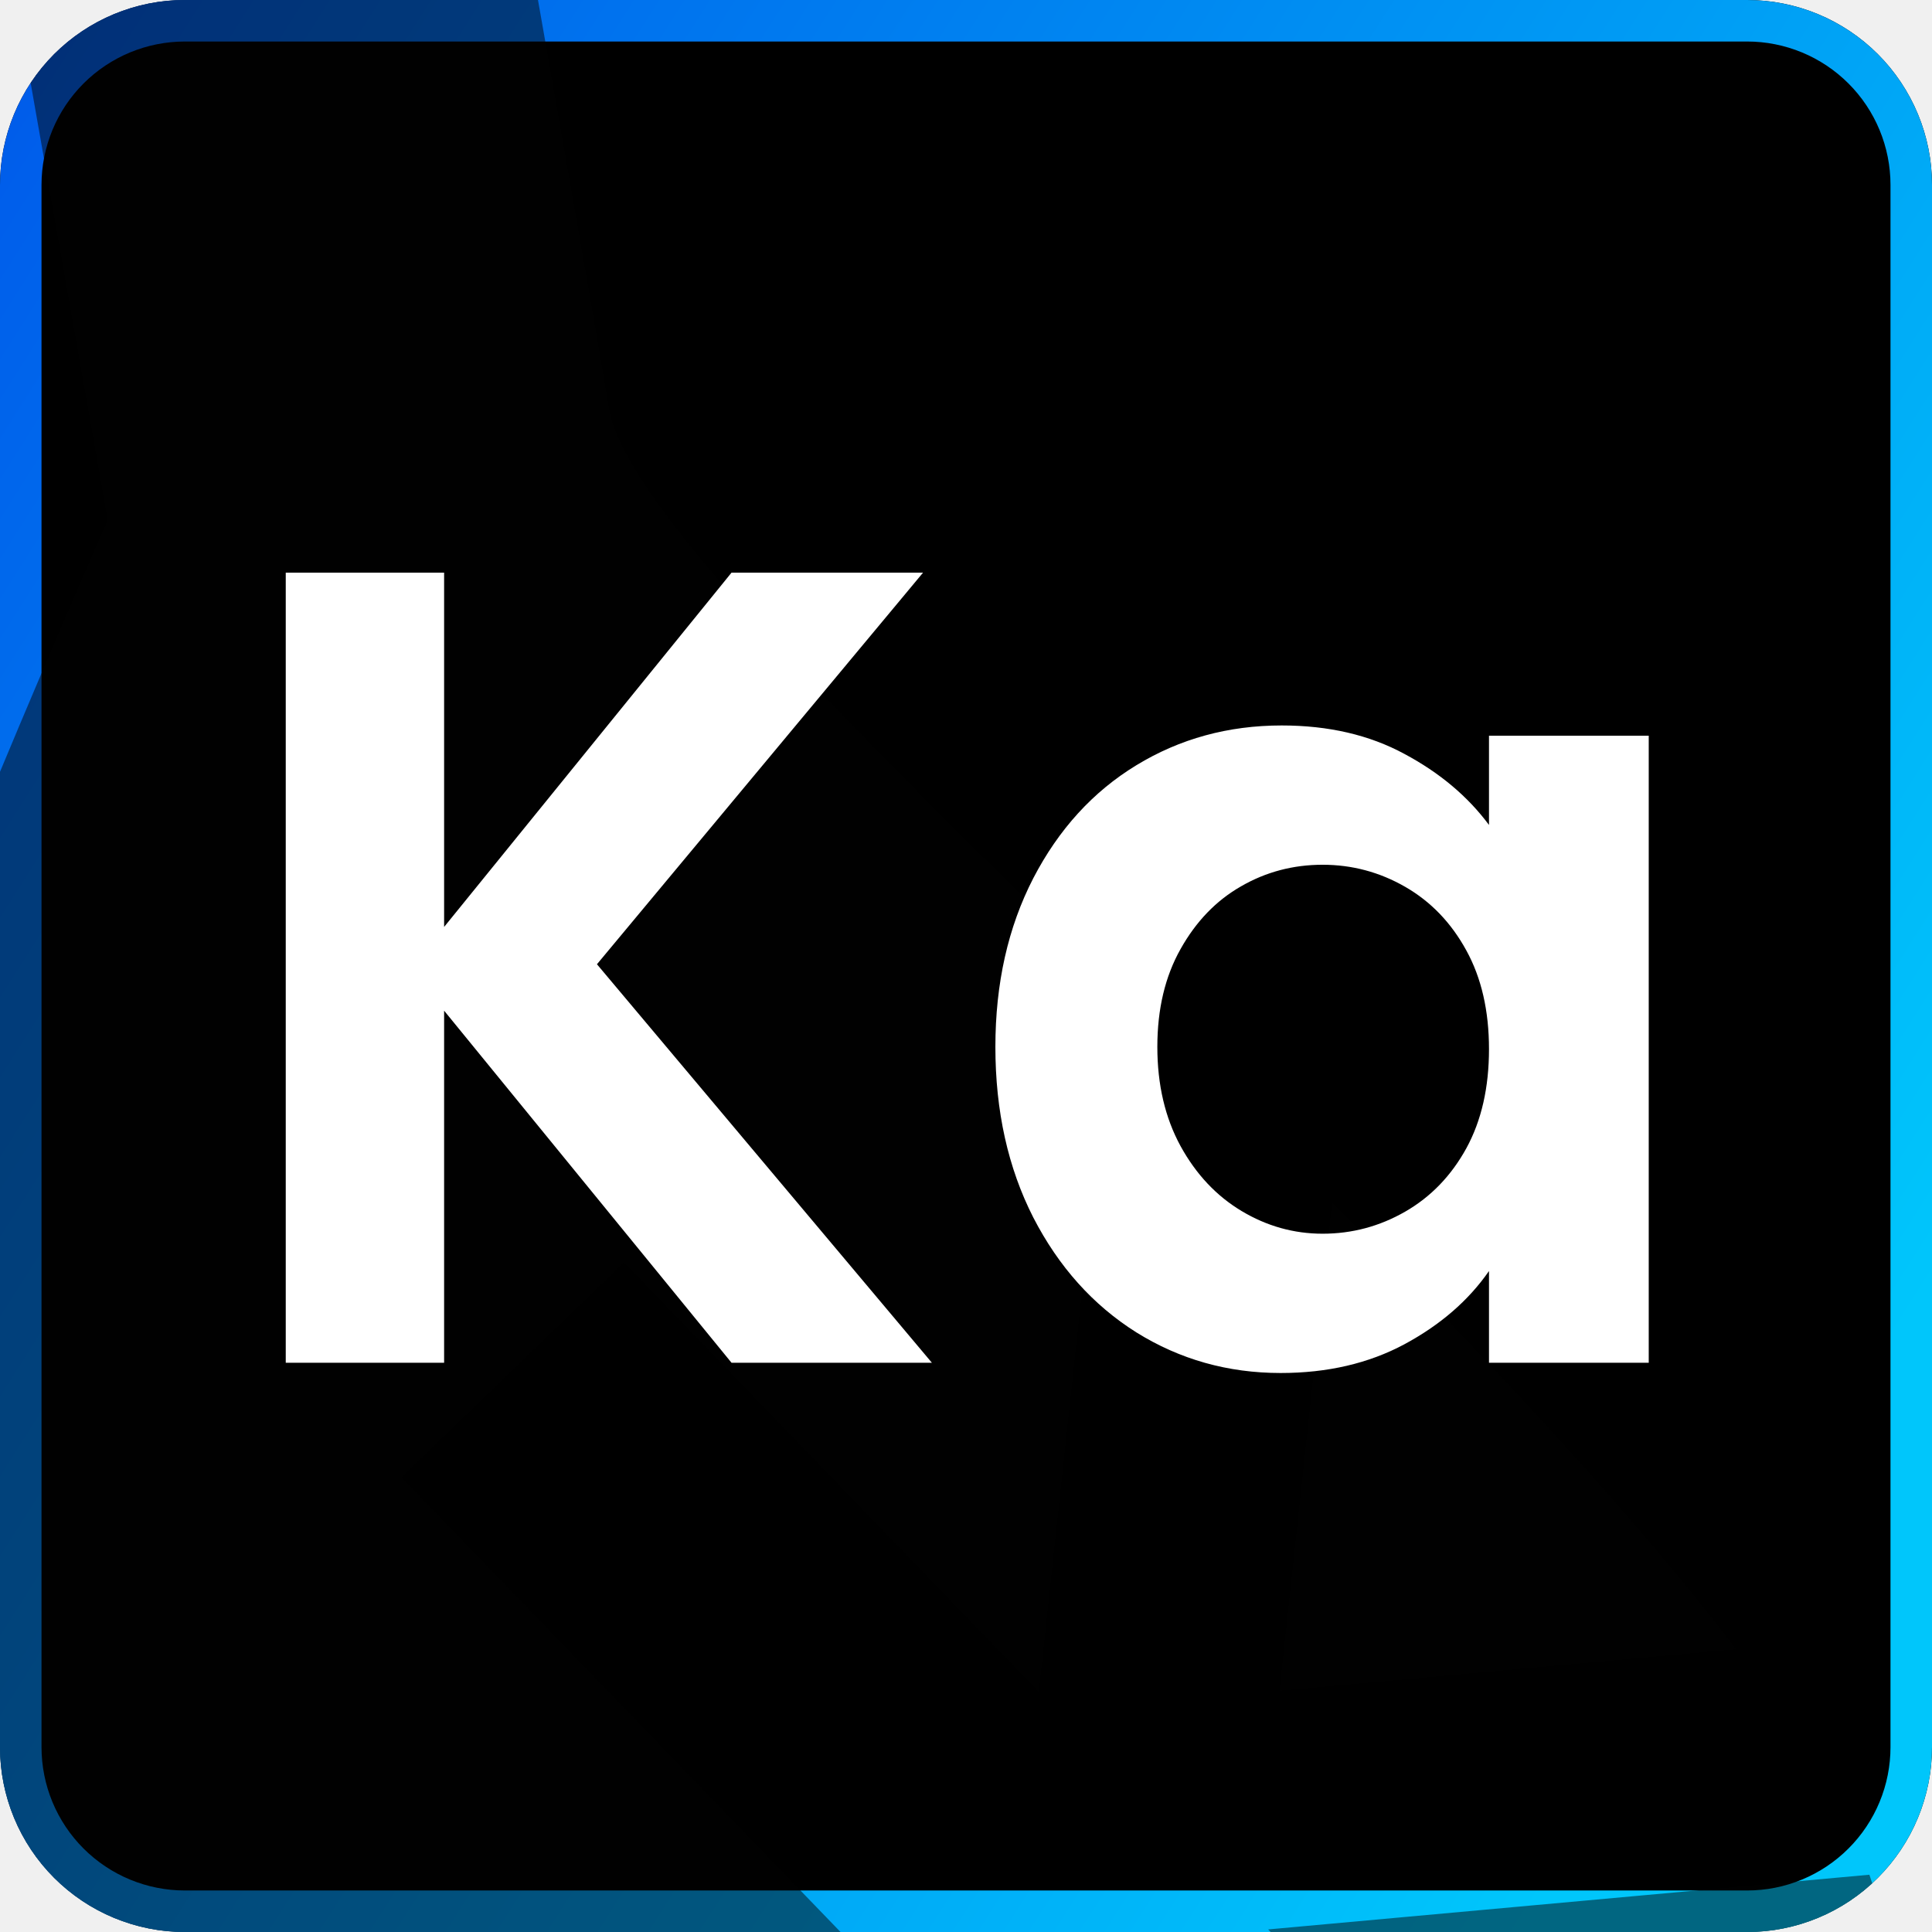
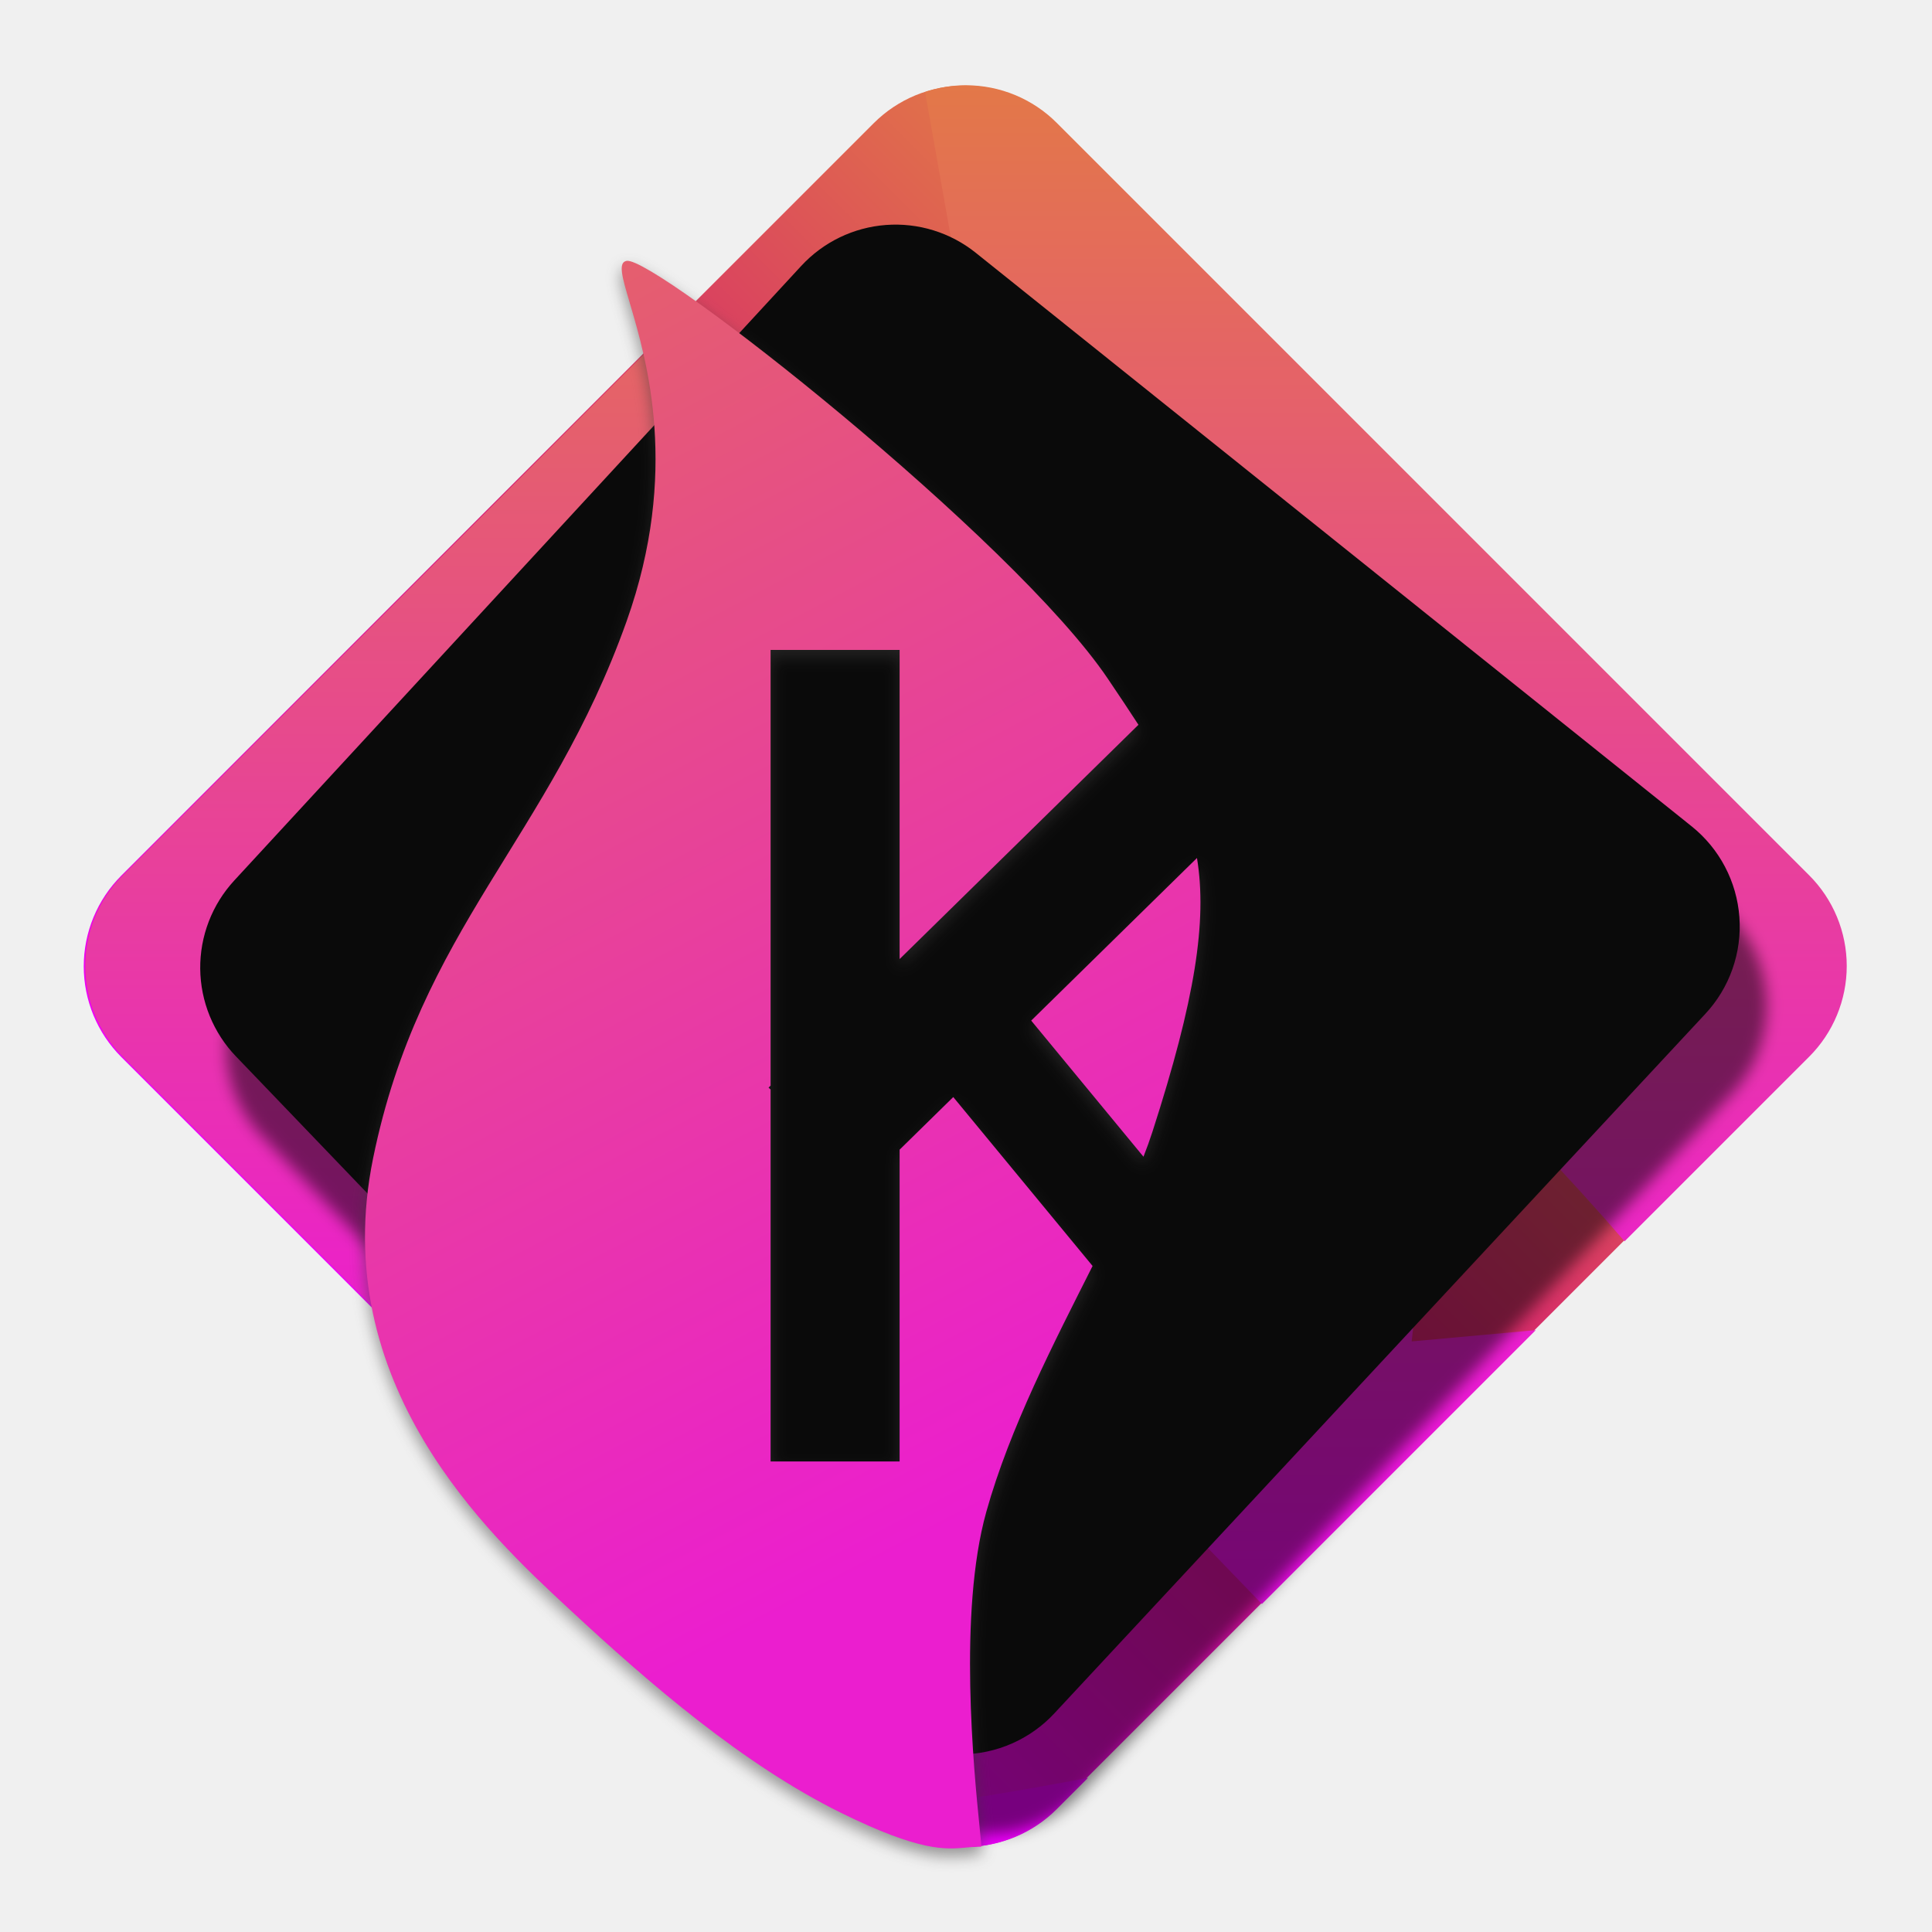
<svg xmlns="http://www.w3.org/2000/svg" xmlns:xlink="http://www.w3.org/1999/xlink" width="512px" height="512px" viewBox="0 0 512 512" version="1.1">
  <defs>
-     <linearGradient gradientUnits="userSpaceOnUse" x1="0" y1="15.954" x2="512" y2="341.266" id="gradient_1">
-       <stop offset="0%" stop-color="#005BEA" />
-       <stop offset="100%" stop-color="#00C6FB" />
+     <linearGradient gradientUnits="userSpaceOnUse" x1="298.744" y1="51.256" x2="51.256" y2="298.744" id="gradient_1">
+       <stop offset="0%" stop-color="#E27A46" />
+       <stop offset="50%" stop-color="#D41872" />
+       <stop offset="100%" stop-color="#EE03F7" />
    </linearGradient>
-     <path d="M48.999 0L463.001 0Q464.204 0 465.405 0.059Q466.607 0.118 467.804 0.236Q469.001 0.354 470.191 0.53Q471.38 0.707 472.56 0.942Q473.74 1.176 474.907 1.468Q476.074 1.761 477.225 2.11Q478.376 2.459 479.508 2.864Q480.641 3.27 481.752 3.73Q482.863 4.19 483.951 4.704Q485.038 5.219 486.099 5.786Q487.16 6.353 488.191 6.971Q489.223 7.59 490.223 8.258Q491.224 8.926 492.19 9.643Q493.156 10.359 494.086 11.122Q495.015 11.885 495.907 12.693Q496.798 13.501 497.648 14.351Q498.499 15.202 499.307 16.093Q500.115 16.985 500.878 17.914Q501.641 18.844 502.357 19.81Q503.074 20.776 503.742 21.777Q504.41 22.777 505.029 23.808Q505.647 24.84 506.214 25.901Q506.781 26.962 507.296 28.049Q507.81 29.137 508.27 30.248Q508.73 31.359 509.136 32.492Q509.541 33.624 509.89 34.775Q510.239 35.926 510.532 37.093Q510.824 38.26 511.058 39.44Q511.293 40.62 511.47 41.809Q511.646 42.999 511.764 44.196Q511.882 45.393 511.941 46.595Q512 47.796 512 48.999L512 463.001Q512 464.204 511.941 465.405Q511.882 466.607 511.764 467.804Q511.646 469.001 511.47 470.191Q511.293 471.38 511.058 472.56Q510.824 473.74 510.532 474.907Q510.239 476.074 509.89 477.225Q509.541 478.376 509.136 479.508Q508.73 480.641 508.27 481.752Q507.81 482.863 507.296 483.951Q506.781 485.038 506.214 486.099Q505.647 487.16 505.029 488.191Q504.41 489.223 503.742 490.223Q503.074 491.224 502.357 492.19Q501.641 493.156 500.878 494.086Q500.115 495.015 499.307 495.907Q498.499 496.798 497.648 497.648Q496.798 498.499 495.907 499.307Q495.015 500.115 494.086 500.878Q493.156 501.641 492.19 502.357Q491.223 503.074 490.223 503.742Q489.223 504.41 488.191 505.029Q487.16 505.647 486.099 506.214Q485.038 506.781 483.951 507.296Q482.863 507.81 481.752 508.27Q480.641 508.73 479.508 509.136Q478.376 509.541 477.225 509.89Q476.074 510.239 474.907 510.532Q473.74 510.824 472.56 511.058Q471.38 511.293 470.191 511.47Q469.001 511.646 467.804 511.764Q466.607 511.882 465.405 511.941Q464.204 512 463.001 512L48.999 512Q47.796 512 46.595 511.941Q45.393 511.882 44.196 511.764Q42.999 511.646 41.809 511.47Q40.62 511.293 39.44 511.058Q38.26 510.824 37.093 510.532Q35.926 510.239 34.775 509.89Q33.624 509.541 32.492 509.136Q31.359 508.73 30.248 508.27Q29.137 507.81 28.049 507.296Q26.962 506.781 25.901 506.214Q24.84 505.647 23.808 505.029Q22.777 504.41 21.777 503.742Q20.776 503.074 19.81 502.357Q18.844 501.641 17.914 500.878Q16.985 500.115 16.093 499.307Q15.202 498.499 14.351 497.648Q13.501 496.798 12.693 495.907Q11.885 495.015 11.122 494.086Q10.359 493.156 9.643 492.19Q8.926 491.223 8.258 490.223Q7.59 489.223 6.971 488.191Q6.353 487.16 5.786 486.099Q5.219 485.038 4.704 483.951Q4.19 482.863 3.73 481.752Q3.27 480.641 2.864 479.508Q2.459 478.376 2.11 477.225Q1.761 476.074 1.468 474.907Q1.176 473.74 0.942 472.56Q0.707 471.38 0.53 470.191Q0.354 469.001 0.236 467.804Q0.118 466.607 0.059 465.405Q0 464.204 0 463.001L0 48.999Q0 47.796 0.059 46.595Q0.118 45.393 0.236 44.196Q0.354 42.999 0.53 41.809Q0.707 40.62 0.942 39.44Q1.176 38.26 1.468 37.093Q1.761 35.926 2.11 34.775Q2.459 33.624 2.864 32.492Q3.27 31.359 3.73 30.248Q4.19 29.137 4.704 28.049Q5.219 26.962 5.786 25.901Q6.353 24.84 6.971 23.808Q7.59 22.777 8.258 21.777Q8.926 20.776 9.643 19.81Q10.359 18.844 11.122 17.914Q11.885 16.985 12.693 16.093Q13.501 15.202 14.351 14.351Q15.202 13.501 16.093 12.693Q16.985 11.885 17.914 11.122Q18.844 10.359 19.81 9.643Q20.776 8.926 21.777 8.258Q22.777 7.59 23.808 6.971Q24.84 6.353 25.901 5.786Q26.962 5.219 28.049 4.704Q29.137 4.19 30.248 3.73Q31.359 3.27 32.492 2.864Q33.624 2.459 34.775 2.11Q35.926 1.761 37.093 1.468Q38.26 1.176 39.44 0.942Q40.62 0.707 41.809 0.53Q42.999 0.354 44.196 0.236Q45.393 0.118 46.595 0.059Q47.796 0 48.999 0Z" id="path_1" />
+     <linearGradient gradientUnits="userSpaceOnUse" x1="233.405" y1="0" x2="233.405" y2="466.809" id="gradient_2">
+       <stop offset="0%" stop-color="#E27E3F" />
+       <stop offset="100%" stop-color="#EE00FB" />
+     </linearGradient>
+     <linearGradient gradientUnits="userSpaceOnUse" x1="0" y1="0" x2="221.407" y2="420.733" id="gradient_3">
+       <stop offset="0%" stop-color="#E27946" />
+       <stop offset="100%" stop-color="#EB1ECF" />
+     </linearGradient>
+     <filter filterUnits="userSpaceOnUse" color-interpolation-filters="sRGB" id="filter_1">
+       <feFlood flood-opacity="0" result="BackgroundImageFix" />
+       <feColorMatrix in="SourceAlpha" type="matrix" values="0 0 0 0 0 0 0 0 0 0 0 0 0 0 0 0 0 0 127 0" />
+       <feOffset dx="7" dy="21" />
+       <feGaussianBlur stdDeviation="2" />
+       <feColorMatrix type="matrix" values="0 0 0 0 0 0 0 0 0 0 0 0 0 0 0 0 0 0 0.498 0" />
+       <feBlend mode="normal" in2="BackgroundImageFix" result="effect0_dropShadow" />
+       <feBlend mode="normal" in="SourceGraphic" in2="effect0_dropShadow" result="shape" />
+     </filter>
+     <filter filterUnits="userSpaceOnUse" color-interpolation-filters="sRGB" id="filter_2">
+       <feFlood flood-opacity="0" result="BackgroundImageFix" />
+       <feColorMatrix in="SourceAlpha" type="matrix" values="0 0 0 0 0 0 0 0 0 0 0 0 0 0 0 0 0 0 127 0" />
+       <feOffset dx="0" dy="2" />
+       <feGaussianBlur stdDeviation="2" />
+       <feColorMatrix type="matrix" values="0 0 0 0 0.231 0 0 0 0 0.224 0 0 0 0 0.224 0 0 0 0.498 0" />
+       <feBlend mode="normal" in2="BackgroundImageFix" result="effect0_dropShadow" />
+       <feBlend mode="normal" in="SourceGraphic" in2="effect0_dropShadow" result="shape" />
+     </filter>
    <rect width="512" height="512" id="artboard_1" />
    <clipPath id="clip_1">
      <use xlink:href="#artboard_1" clip-rule="evenodd" />
    </clipPath>
-     <clipPath id="mask_1">
-       <use xlink:href="#path_1" />
-     </clipPath>
  </defs>
-   <g id="Artboard-11" clip-path="url(#clip_1)">
-     <g id="Rectangle-Subtract-2-+-Ka-Mask" artboard="493d44eb-a14e-4da7-8d1d-8a3a1e0b1d93">
-       <g id="Mask">
-         <use stroke="none" fill="#000000" xlink:href="#path_1" fill-rule="evenodd" />
-         <g clip-path="url(#mask_1)">
-           <use xlink:href="#path_1" fill="none" stroke="url(#gradient_1)" stroke-width="22" />
-         </g>
-       </g>
-       <g clip-path="url(#mask_1)">
-         <path d="M99.671 -241.815L-28.241 -184.247L28.549 137.825C28.549 137.825 -166.763 577.698 -122.611 644.047C-93.217 688.218 146.906 659.378 319.822 612.522L106.387 391.504L165.369 334.546L275.298 448.381L295.421 261.573C295.357 261.51 295.292 261.447 295.228 261.384C226.413 193.723 165.703 134.032 161.431 108.443C150.577 43.434 99.671 -241.815 99.671 -241.815ZM353.017 318.652L339.076 448.064L460.051 437.058C432.589 400.806 393.696 359.599 353.017 318.652ZM495.406 496.824L336.077 511.319L407.214 584.984C451.105 568.617 483.075 551.463 494.277 535.273C501.021 525.526 500.856 512.417 495.406 496.824Z" id="Rectangle-Subtract-2" fill="#030303" fill-opacity="0.49" fill-rule="evenodd" stroke="none" />
-         <g id="Ka" fill="#FFFFFF" transform="translate(55 31)">
-           <path d="M62.695 236.839L138.867 330.15L191.968 330.15L103.198 224.535L189.624 120.751L138.867 120.751L62.695 214.647L62.695 120.751L20.727 120.751L20.727 330.15L62.695 330.15L62.695 236.839ZM218.822 201.756Q208.787 221.239 208.787 246.434Q208.787 271.922 218.822 291.625Q228.929 311.254 246.141 322.093Q263.426 332.86 284.373 332.86Q302.977 332.86 317.186 325.243Q331.468 317.552 339.598 305.834L339.598 330.15L381.932 330.15L381.932 163.963L339.598 163.963L339.598 187.621Q331.175 176.268 317.186 168.797Q303.27 161.254 284.666 161.254Q263.426 161.254 246.141 171.8Q228.929 182.274 218.822 201.756ZM333.592 220.873Q339.598 231.786 339.598 247.02Q339.598 262.328 333.592 273.314Q327.586 284.227 317.406 290.087Q307.225 295.946 295.506 295.946Q284.08 295.946 274.046 289.94Q264.012 283.934 257.86 272.728Q251.707 261.449 251.707 246.434Q251.707 231.42 257.86 220.506Q264.012 209.52 273.9 203.88Q283.787 198.168 295.506 198.168Q307.225 198.168 317.406 204.027Q327.586 209.886 333.592 220.873Z" />
-         </g>
-       </g>
-     </g>
+   <g id="Artboard-19" clip-path="url(#clip_1)">
+     <path d="M279.636 32.636L479.042 232.042Q479.632 232.632 480.193 233.25Q480.753 233.869 481.283 234.514Q481.812 235.159 482.309 235.829Q482.807 236.5 483.27 237.194Q483.734 237.888 484.163 238.604Q484.592 239.32 484.986 240.056Q485.379 240.792 485.736 241.546Q486.093 242.301 486.412 243.072Q486.731 243.843 487.013 244.629Q487.294 245.415 487.536 246.213Q487.778 247.012 487.981 247.822Q488.184 248.631 488.347 249.45Q488.51 250.268 488.632 251.094Q488.755 251.92 488.836 252.75Q488.918 253.581 488.959 254.414Q489 255.248 489 256.083Q489 256.917 488.959 257.751Q488.918 258.585 488.836 259.415Q488.755 260.246 488.632 261.071Q488.51 261.897 488.347 262.715Q488.184 263.534 487.981 264.344Q487.778 265.153 487.536 265.952Q487.294 266.751 487.013 267.537Q486.731 268.322 486.412 269.093Q486.093 269.865 485.736 270.619Q485.379 271.374 484.986 272.11Q484.592 272.846 484.163 273.562Q483.734 274.277 483.27 274.971Q482.807 275.665 482.309 276.336Q481.812 277.006 481.283 277.651Q480.753 278.297 480.193 278.915Q479.632 279.533 479.042 280.124L279.637 479.529Q279.046 480.119 278.428 480.68Q277.81 481.24 277.164 481.77Q276.519 482.299 275.849 482.797Q275.178 483.294 274.485 483.757Q273.791 484.221 273.075 484.65Q272.359 485.079 271.623 485.473Q270.887 485.866 270.132 486.223Q269.378 486.58 268.607 486.899Q267.835 487.219 267.05 487.5Q266.264 487.781 265.465 488.023Q264.666 488.266 263.857 488.468Q263.047 488.671 262.229 488.834Q261.41 488.997 260.584 489.119Q259.759 489.242 258.928 489.324Q258.098 489.405 257.264 489.446Q256.43 489.487 255.596 489.487Q254.761 489.487 253.927 489.446Q253.094 489.405 252.263 489.323Q251.433 489.242 250.607 489.119Q249.781 488.997 248.963 488.834Q248.144 488.671 247.335 488.468Q246.525 488.266 245.726 488.023Q244.928 487.781 244.142 487.5Q243.356 487.219 242.585 486.899Q241.814 486.58 241.059 486.223Q240.305 485.866 239.569 485.473Q238.833 485.079 238.117 484.65Q237.401 484.221 236.707 483.757Q236.013 483.294 235.343 482.797Q234.672 482.299 234.027 481.77Q233.382 481.24 232.763 480.68Q232.145 480.119 231.555 479.529L32.149 280.124Q31.559 279.534 30.998 278.915Q30.438 278.297 29.909 277.652Q29.379 277.007 28.882 276.336Q28.385 275.666 27.921 274.972Q27.457 274.278 27.028 273.562Q26.599 272.846 26.206 272.11Q25.812 271.374 25.455 270.619Q25.099 269.865 24.779 269.094Q24.46 268.323 24.178 267.537Q23.897 266.751 23.655 265.952Q23.413 265.154 23.21 264.344Q23.007 263.534 22.844 262.716Q22.681 261.897 22.559 261.072Q22.437 260.246 22.355 259.415Q22.273 258.585 22.232 257.751Q22.191 256.918 22.191 256.083Q22.191 255.248 22.232 254.415Q22.273 253.581 22.355 252.75Q22.437 251.92 22.559 251.094Q22.681 250.269 22.844 249.45Q23.007 248.631 23.21 247.822Q23.413 247.012 23.655 246.214Q23.897 245.415 24.178 244.629Q24.46 243.843 24.779 243.072Q25.099 242.301 25.455 241.546Q25.812 240.792 26.206 240.056Q26.599 239.32 27.028 238.604Q27.457 237.888 27.921 237.194Q28.385 236.5 28.882 235.83Q29.379 235.159 29.909 234.514Q30.438 233.869 30.998 233.251Q31.559 232.632 32.149 232.042L231.555 32.636Q232.145 32.046 232.763 31.486Q233.382 30.925 234.027 30.396Q234.672 29.866 235.342 29.369Q236.013 28.872 236.707 28.408Q237.401 27.944 238.116 27.515Q238.832 27.086 239.568 26.693Q240.305 26.299 241.059 25.942Q241.813 25.586 242.585 25.266Q243.356 24.947 244.142 24.666Q244.927 24.384 245.726 24.142Q246.525 23.9 247.334 23.697Q248.144 23.494 248.963 23.331Q249.781 23.169 250.607 23.046Q251.432 22.924 252.263 22.842Q253.094 22.76 253.927 22.719Q254.761 22.678 255.595 22.678Q256.43 22.678 257.264 22.719Q258.097 22.76 258.928 22.842Q259.758 22.924 260.584 23.046Q261.41 23.169 262.228 23.331Q263.047 23.494 263.857 23.697Q264.666 23.9 265.465 24.142Q266.263 24.384 267.049 24.666Q267.835 24.947 268.606 25.266Q269.377 25.586 270.132 25.942Q270.886 26.299 271.622 26.693Q272.359 27.086 273.074 27.515Q273.79 27.944 274.484 28.408Q275.178 28.872 275.849 29.369Q276.519 29.866 277.164 30.396Q277.809 30.925 278.428 31.486Q279.046 32.046 279.636 32.636Z" id="Rectangle-3" fill="url(#gradient_1)" fill-rule="evenodd" stroke="none" artboard="5522d465-6828-4530-9650-602f97bbcb56" />
+     <path d="M173.849 90.663L32.554 231.959Q31.963 232.549 31.403 233.168Q30.842 233.786 30.313 234.431Q29.783 235.077 29.286 235.747Q28.789 236.417 28.325 237.111Q27.862 237.805 27.433 238.521Q27.003 239.237 26.61 239.973Q26.217 240.709 25.86 241.464Q25.503 242.218 25.183 242.989Q24.864 243.76 24.583 244.546Q24.302 245.332 24.059 246.131Q23.817 246.929 23.614 247.739Q23.412 248.549 23.249 249.367Q23.086 250.186 22.963 251.011Q22.841 251.837 22.759 252.668Q22.677 253.498 22.636 254.332Q22.596 255.165 22.596 256Q22.596 256.835 22.636 257.668Q22.677 258.502 22.759 259.333Q22.841 260.163 22.963 260.989Q23.086 261.814 23.249 262.633Q23.412 263.452 23.614 264.261Q23.817 265.071 24.059 265.869Q24.302 266.668 24.583 267.454Q24.864 268.24 25.183 269.011Q25.503 269.782 25.86 270.536Q26.217 271.291 26.61 272.027Q27.003 272.763 27.433 273.479Q27.862 274.195 28.325 274.889Q28.789 275.583 29.286 276.253Q29.783 276.924 30.313 277.569Q30.842 278.214 31.403 278.832Q31.963 279.451 32.554 280.041L113.539 361.026C141.365 273.627 187.707 169.256 187.707 169.256L173.849 90.663ZM232.731 480.194Q233.327 480.754 233.95 481.284Q234.572 481.815 235.22 482.315Q235.867 482.815 236.538 483.283Q237.208 483.751 237.9 484.186Q238.593 484.622 239.305 485.023Q240.018 485.425 240.749 485.792Q241.479 486.158 242.227 486.49Q242.975 486.821 243.738 487.116Q244.5 487.411 245.277 487.669Q246.053 487.927 246.84 488.147Q247.628 488.368 248.425 488.55Q249.222 488.732 250.027 488.876Q250.833 489.019 251.644 489.124Q252.455 489.229 253.27 489.295Q254.085 489.36 254.902 489.387Q255.72 489.413 256.538 489.4Q257.355 489.387 258.171 489.335Q258.988 489.283 259.8 489.191Q260.613 489.1 261.42 488.97Q262.228 488.839 263.028 488.67Q263.828 488.501 264.619 488.294Q265.41 488.086 266.19 487.841Q266.971 487.596 267.738 487.314Q268.506 487.032 269.259 486.713Q270.012 486.394 270.749 486.039Q271.486 485.684 272.205 485.294Q272.924 484.905 273.623 484.481Q274.322 484.057 275.001 483.6Q275.679 483.143 276.334 482.654Q276.99 482.164 277.621 481.644Q278.252 481.124 278.857 480.575Q279.463 480.025 280.041 479.446L288.338 471.149C269.631 474.709 250.846 477.773 232.731 480.194ZM334.417 425.071L234.435 321.537L269.84 287.346L335.828 355.678L347.907 243.544L347.784 243.424C306.477 202.81 270.036 166.98 267.471 151.619C264.042 131.08 253.952 73.914 245.163 24.369Q247.782 23.488 250.509 23.042Q253.236 22.595 256 22.595Q256.834 22.595 257.668 22.636Q258.502 22.677 259.332 22.759Q260.163 22.841 260.988 22.963Q261.814 23.086 262.633 23.249Q263.451 23.412 264.261 23.614Q265.071 23.817 265.869 24.059Q266.668 24.302 267.454 24.583Q268.24 24.864 269.011 25.183Q269.782 25.503 270.536 25.86Q271.291 26.216 272.027 26.61Q272.763 27.003 273.479 27.433Q274.195 27.862 274.889 28.325Q275.583 28.789 276.253 29.286Q276.923 29.783 277.569 30.313Q278.214 30.842 278.832 31.403Q279.451 31.963 280.041 32.553L479.446 231.959Q480.037 232.549 480.597 233.167Q481.158 233.786 481.687 234.431Q482.217 235.076 482.714 235.747Q483.211 236.417 483.675 237.111Q484.138 237.805 484.567 238.521Q484.997 239.237 485.39 239.973Q485.783 240.709 486.14 241.463Q486.497 242.218 486.816 242.989Q487.136 243.76 487.417 244.546Q487.698 245.332 487.94 246.13Q488.183 246.929 488.386 247.739Q488.588 248.548 488.751 249.367Q488.914 250.185 489.037 251.011Q489.159 251.837 489.241 252.667Q489.323 253.498 489.364 254.332Q489.405 255.165 489.405 256Q489.405 256.834 489.364 257.668Q489.323 258.502 489.241 259.332Q489.159 260.163 489.037 260.988Q488.914 261.814 488.751 262.633Q488.588 263.451 488.386 264.261Q488.183 265.071 487.94 265.869Q487.698 266.668 487.417 267.454Q487.136 268.24 486.816 269.011Q486.497 269.782 486.14 270.536Q485.783 271.291 485.39 272.027Q484.996 272.763 484.567 273.479Q484.138 274.195 483.675 274.889Q483.211 275.583 482.714 276.253Q482.217 276.923 481.687 277.569Q481.158 278.214 480.597 278.832Q480.037 279.451 479.446 280.041L430.526 328.962C416.4 312.565 399.707 295.147 382.48 277.807L374.112 355.488L406.99 352.497L334.417 425.071Z" id="Rectangle-2-Subtract" fill="url(#gradient_2)" fill-rule="evenodd" stroke="none" artboard="de73fee8-15e4-4e72-915c-62f2c5dcc0ea" />
+     <path d="M258.583 66.989L448.303 218.985Q448.986 219.532 449.639 220.112Q450.292 220.693 450.914 221.307Q451.537 221.92 452.127 222.565Q452.717 223.21 453.273 223.884Q453.829 224.558 454.35 225.26Q454.871 225.962 455.355 226.69Q455.839 227.417 456.285 228.169Q456.731 228.921 457.137 229.694Q457.544 230.468 457.911 231.261Q458.277 232.055 458.603 232.866Q458.928 233.677 459.211 234.504Q459.494 235.331 459.734 236.171Q459.975 237.011 460.172 237.863Q460.368 238.714 460.521 239.575Q460.674 240.435 460.782 241.303Q460.891 242.17 460.954 243.042Q461.018 243.913 461.037 244.787Q461.056 245.661 461.03 246.534Q461.004 247.408 460.933 248.279Q460.862 249.15 460.746 250.017Q460.63 250.883 460.47 251.742Q460.31 252.601 460.106 253.451Q459.903 254.301 459.655 255.139Q459.408 255.978 459.118 256.802Q458.828 257.626 458.496 258.435Q458.164 259.243 457.791 260.034Q457.418 260.824 457.004 261.594Q456.591 262.364 456.139 263.112Q455.687 263.86 455.196 264.584Q454.706 265.307 454.18 266.005Q453.653 266.702 453.091 267.372Q452.53 268.041 451.934 268.681L279.39 454.083Q278.801 454.716 278.18 455.319Q277.56 455.921 276.909 456.491Q276.259 457.061 275.581 457.597Q274.902 458.133 274.197 458.634Q273.493 459.135 272.763 459.599Q272.034 460.064 271.282 460.49Q270.53 460.917 269.757 461.305Q268.984 461.693 268.193 462.041Q267.401 462.39 266.593 462.697Q265.785 463.005 264.962 463.271Q264.139 463.537 263.304 463.761Q262.469 463.984 261.623 464.166Q260.778 464.347 259.924 464.485Q259.071 464.623 258.211 464.717Q257.352 464.811 256.488 464.862Q255.625 464.912 254.76 464.919Q253.896 464.926 253.032 464.888Q252.168 464.851 251.307 464.77Q250.446 464.688 249.591 464.563Q248.735 464.439 247.887 464.27Q247.039 464.102 246.2 463.891Q245.362 463.68 244.535 463.426Q243.708 463.173 242.895 462.878Q242.083 462.582 241.286 462.246Q240.489 461.91 239.711 461.534Q238.932 461.158 238.174 460.743Q237.415 460.327 236.679 459.874Q235.942 459.421 235.23 458.931Q234.518 458.441 233.831 457.915Q233.145 457.389 232.486 456.829Q231.827 456.269 231.197 455.677Q230.567 455.084 229.969 454.46L62.525 279.947Q61.969 279.368 61.442 278.764Q60.914 278.159 60.416 277.531Q59.918 276.902 59.45 276.251Q58.981 275.599 58.544 274.926Q58.107 274.254 57.703 273.561Q57.298 272.868 56.926 272.157Q56.555 271.446 56.217 270.719Q55.879 269.991 55.576 269.248Q55.273 268.505 55.006 267.749Q54.738 266.993 54.507 266.225Q54.275 265.456 54.08 264.678Q53.885 263.9 53.726 263.114Q53.568 262.327 53.447 261.534Q53.326 260.741 53.243 259.943Q53.16 259.145 53.114 258.344Q53.068 257.543 53.06 256.741Q53.052 255.939 53.082 255.137Q53.112 254.336 53.18 253.536Q53.248 252.737 53.353 251.942Q53.459 251.146 53.601 250.357Q53.744 249.568 53.924 248.786Q54.104 248.004 54.32 247.231Q54.537 246.459 54.79 245.698Q55.042 244.936 55.331 244.188Q55.619 243.439 55.942 242.705Q56.266 241.971 56.623 241.252Q56.981 240.534 57.372 239.834Q57.763 239.133 58.187 238.452Q58.611 237.771 59.066 237.11Q59.521 236.45 60.007 235.812Q60.493 235.173 61.009 234.559Q61.524 233.944 62.068 233.354L212.336 70.469Q212.877 69.883 213.445 69.323Q214.012 68.763 214.606 68.23Q215.199 67.697 215.817 67.192Q216.434 66.687 217.075 66.212Q217.716 65.737 218.378 65.293Q219.04 64.848 219.723 64.435Q220.405 64.022 221.106 63.642Q221.807 63.261 222.525 62.914Q223.243 62.567 223.977 62.254Q224.71 61.941 225.458 61.662Q226.205 61.384 226.965 61.141Q227.724 60.898 228.495 60.691Q229.265 60.483 230.044 60.313Q230.823 60.142 231.609 60.008Q232.395 59.874 233.187 59.777Q233.979 59.679 234.774 59.62Q235.569 59.56 236.367 59.537Q237.164 59.515 237.961 59.53Q238.759 59.545 239.555 59.597Q240.351 59.649 241.143 59.739Q241.936 59.828 242.723 59.955Q243.511 60.082 244.291 60.245Q245.072 60.408 245.844 60.608Q246.616 60.808 247.378 61.044Q248.14 61.28 248.89 61.551Q249.64 61.822 250.377 62.129Q251.113 62.435 251.835 62.775Q252.556 63.115 253.26 63.489Q253.965 63.863 254.651 64.27Q255.338 64.676 256.004 65.114Q256.67 65.552 257.316 66.021Q257.961 66.49 258.583 66.989L258.583 66.989Z" id="Rectangle-4" fill="#0A0A0A" fill-rule="evenodd" stroke="none" filter="url(#filter_1)" artboard="6b1df54d-b6f1-4cf6-918b-d55a5079f4ba" />
+     <path d="M166.909 80.326C171.375 95.452 180.13 125.101 166.067 164.616C145.57 222.206 111.308 246.179 98.883 306.918C86.628 366.823 129.607 406.709 150.521 426.119C150.813 426.39 151.1 426.656 151.383 426.919C171.95 446.02 196.935 467.624 222.883 480.417C243.876 490.767 250.602 490.129 256.121 489.606C257.424 489.482 258.66 489.365 260 489.4C260.123 489.403 259.928 487.464 259.589 484.094C258.111 469.385 253.891 427.411 261.383 400.637C267.635 378.296 279.376 355.71 289.545 335.496L252.624 290.732L238.409 304.676L238.409 387.299L204.214 387.299L204.214 288.724L203.674 288.23L204.214 287.701L204.214 172.239L238.409 172.239L238.409 254.158L301.699 192.076C299.301 188.36 296.676 184.457 293.847 180.252L293.619 179.914C268.673 142.832 173.542 67.874 166.067 69.133C163.721 69.528 164.866 73.408 166.909 80.326ZM317.211 227.377L273.281 270.469L303.031 306.539C303.918 304.273 304.714 302.071 305.401 299.942C316.704 264.921 319.957 244.131 317.211 227.377Z" id="Rectangle-2-Subtract-2" fill="url(#gradient_3)" fill-rule="evenodd" stroke="none" filter="url(#filter_2)" artboard="336b511d-de6c-4f83-8abd-c06f18dbf746" />
  </g>
</svg>
